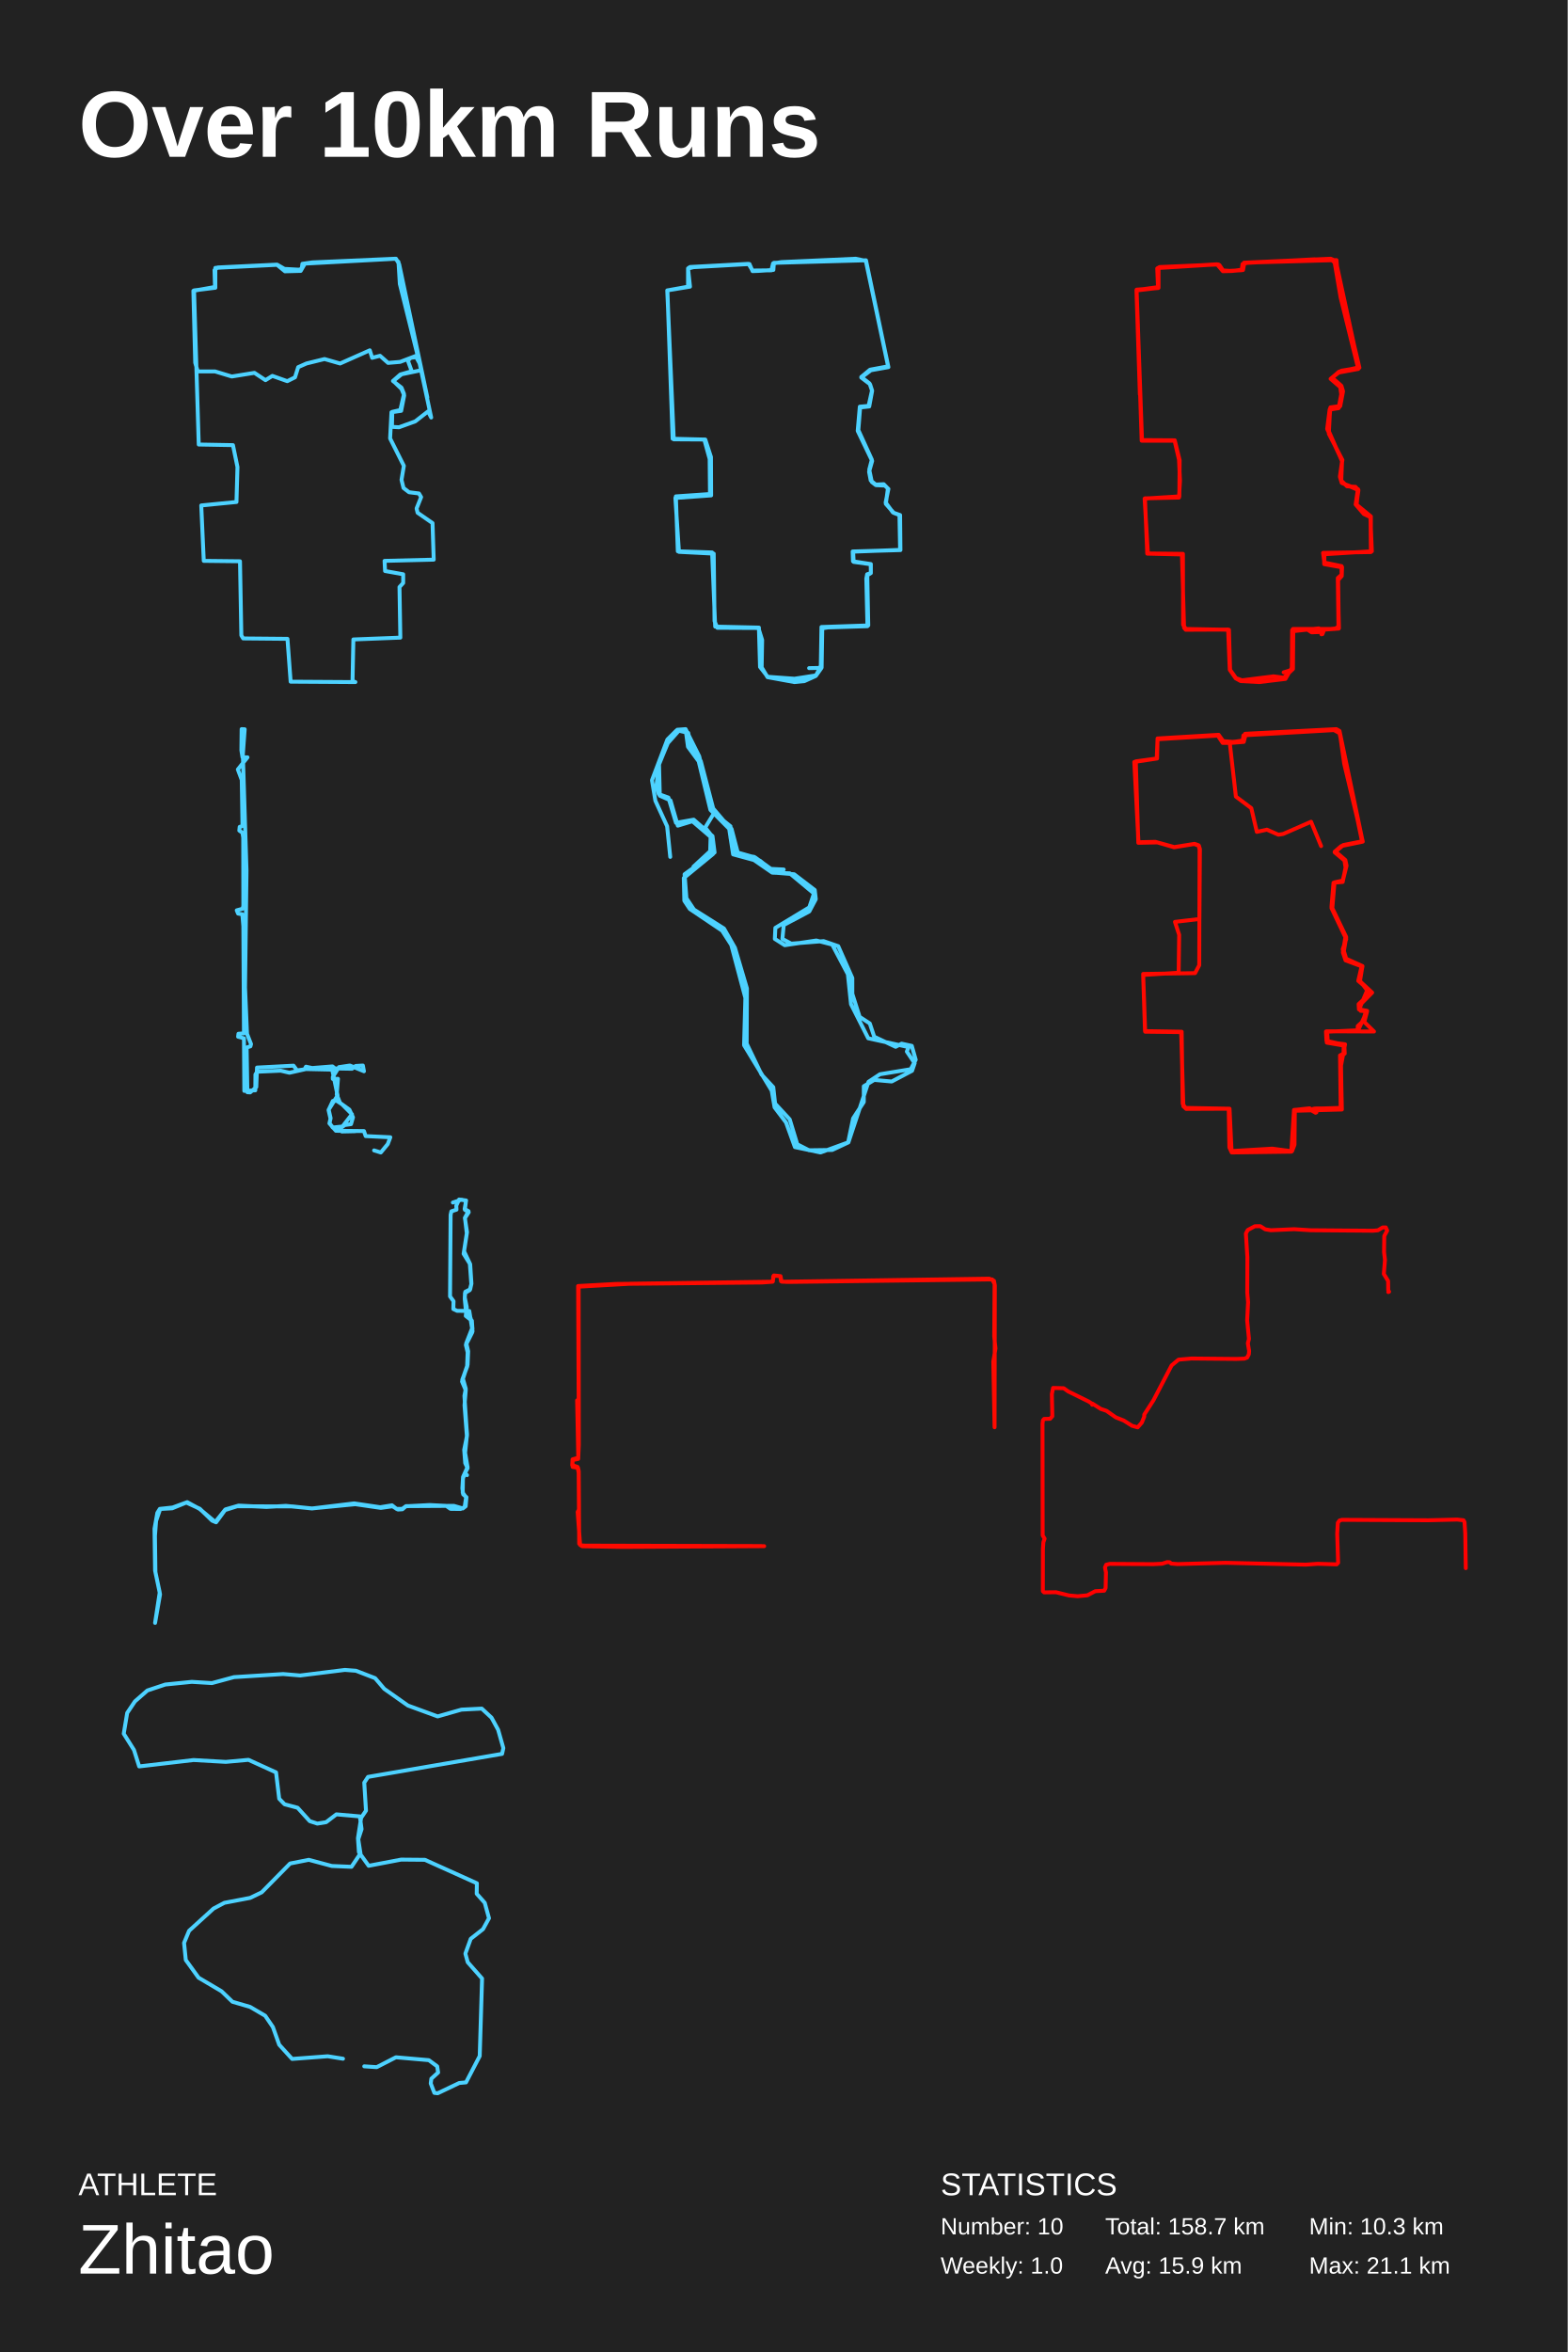
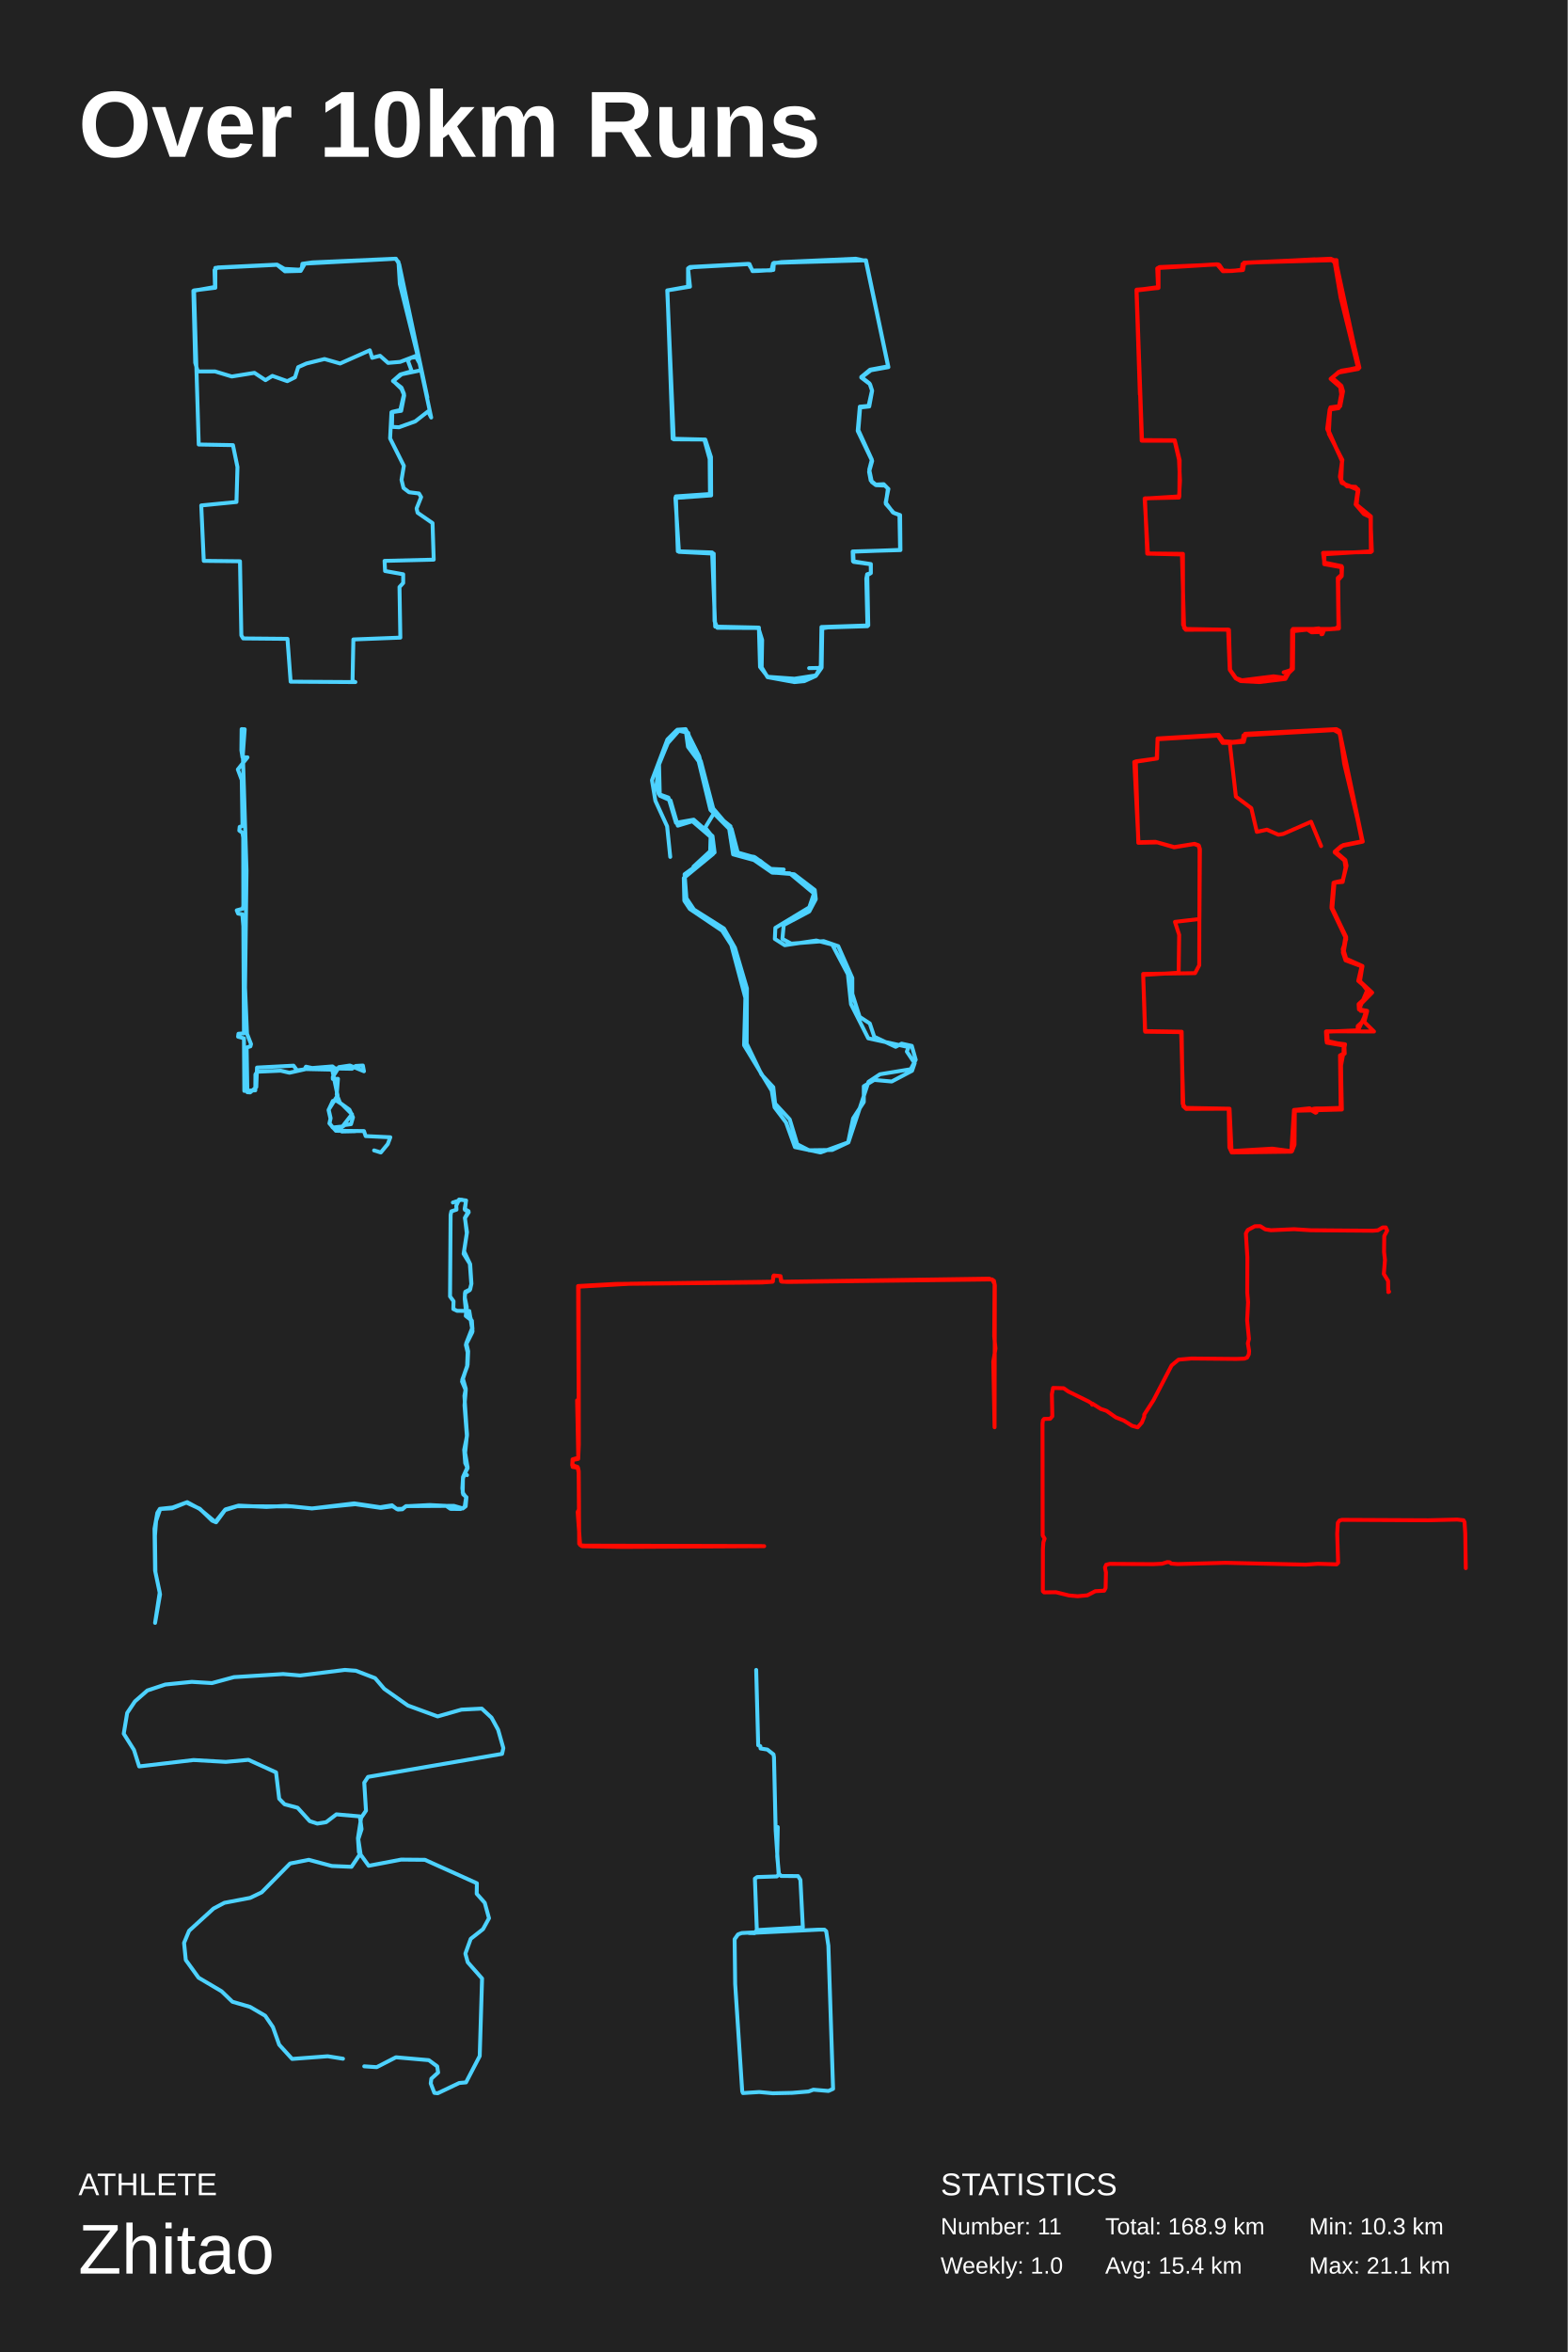
<svg xmlns="http://www.w3.org/2000/svg" baseProfile="full" height="300mm" version="1.1" viewBox="0,0,200,300" width="200mm">
  <defs />
  <rect fill="#222222" height="300" width="200" x="0" y="0" />
  <text fill="#FFFFFF" style="font-size:12px; font-family:Arial; font-weight:bold;" x="10" y="20">Over 10km Runs</text>
  <text fill="#FFFFFF" style="font-size:4px; font-family:Arial" x="10" y="280">ATHLETE</text>
  <text fill="#FFFFFF" style="font-size:9px; font-family:Arial" x="10" y="290">Zhitao</text>
  <text fill="#FFFFFF" style="font-size:4px; font-family:Arial" x="120" y="280">STATISTICS</text>
-   <text fill="#FFFFFF" style="font-size:3px; font-family:Arial" x="120" y="285">Number: 10</text>
+   <text fill="#FFFFFF" style="font-size:3px; font-family:Arial" x="120" y="285">Number: 11</text>
  <text fill="#FFFFFF" style="font-size:3px; font-family:Arial" x="120" y="290">Weekly: 1.0</text>
-   <text fill="#FFFFFF" style="font-size:3px; font-family:Arial" x="141" y="285">Total: 158.7 km</text>
-   <text fill="#FFFFFF" style="font-size:3px; font-family:Arial" x="141" y="290">Avg: 15.9 km</text>
+   <text fill="#FFFFFF" style="font-size:3px; font-family:Arial" x="141" y="285">Total: 168.9 km</text>
+   <text fill="#FFFFFF" style="font-size:3px; font-family:Arial" x="141" y="290">Avg: 15.4 km</text>
  <text fill="#FFFFFF" style="font-size:3px; font-family:Arial" x="167" y="285">Min: 10.3 km</text>
  <text fill="#FFFFFF" style="font-size:3px; font-family:Arial" x="167" y="290">Max: 21.1 km</text>
  <polyline fill="none" points="54.518,50.691 50.923,33.699 50.517,33.0 38.898,33.622 38.363,34.554 36.352,34.606 35.346,33.777 27.472,34.166 27.472,36.704 24.755,37.041 25.354,56.699 29.719,56.777 30.296,59.574 30.168,64.029 25.675,64.469 25.996,71.539 30.617,71.591 30.789,81.044 31.024,81.432 36.673,81.484 37.079,86.948 45.339,87.0 44.975,86.871 45.082,81.562 51.073,81.329 50.966,74.88 51.437,74.362 51.437,73.249 49.126,72.834 49.062,71.539 55.331,71.384 55.181,66.722 53.277,65.402 53.148,64.858 53.726,63.407 53.448,62.941 52.186,62.786 51.479,62.242 51.223,61.206 51.522,59.419 49.768,55.923 49.939,52.581 51.18,52.4 51.565,50.432 51.223,49.603 50.174,48.593 51.244,47.738 53.748,47.22 51.009,36.212 50.838,33.414 50.431,33.0 39.861,33.466 38.577,33.648 38.492,34.295 38.128,34.399 36.288,34.295 35.346,33.751 27.772,34.114 27.365,34.451 27.429,36.6 24.669,37.093 24.904,46.262 25.225,47.375 27.429,47.375 29.569,48.023 32.458,47.557 33.87,48.489 34.747,47.945 36.651,48.619 37.636,48.127 38.042,46.831 39.091,46.365 41.402,45.795 43.391,46.365 47.179,44.682 47.478,45.64 48.484,45.381 49.511,46.288 51.052,46.158 53.02,45.407 53.555,46.391 55.01,53.255 54.603,52.478 52.977,53.747 50.902,54.498 50.003,54.446 50.046,52.53 51.073,52.297 51.544,50.25 51.223,49.447 50.131,48.593 51.073,47.764 52.528,47.35 52.036,46.003 52.4,45.64 53.213,45.536 53.427,45.847 54.496,50.846" stroke="#4dd2ff" stroke-linecap="round" stroke-linejoin="round" stroke-width="0.5" />
  <polyline fill="none" points="103.224,85.219 104.571,85.194 104.716,84.918 104.799,79.975 110.77,79.774 110.645,73.376 111.101,73.1 111.101,71.946 108.821,71.594 108.78,70.34 114.874,70.164 114.833,65.698 113.921,65.372 112.988,64.092 113.34,62.36 112.884,61.934 111.744,61.884 111.226,61.482 110.894,59.901 111.226,58.622 109.505,54.858 109.733,51.972 110.894,51.846 111.267,49.839 110.998,49.011 109.878,48.158 111.101,47.229 113.34,46.828 110.479,33.201 98.725,33.527 98.663,34.43 96.735,34.556 96.009,34.581 95.615,33.678 88.463,34.079 87.779,34.255 88.028,36.564 85.126,37.04 85.955,56.037 89.977,56.062 90.702,58.295 90.723,63.189 86.162,63.515 86.618,70.39 91.055,70.616 91.158,79.222 91.511,80.075 96.756,80.1 97.232,81.631 97.17,85.118 97.917,86.373 101.337,87.0 102.622,86.875 104.074,86.222 104.82,85.168 104.903,80.05 110.666,79.874 110.521,73.802 110.625,73.25 111.101,73.1 111.081,71.971 108.904,71.67 108.842,70.365 114.833,70.139 114.75,65.698 114.024,65.422 113.009,64.267 113.278,62.31 112.739,61.758 111.723,61.808 111.081,61.281 110.873,60.177 111.267,58.797 109.422,54.958 109.692,51.871 110.811,51.771 111.247,49.814 110.936,48.91 109.878,48.082 110.998,47.154 113.299,46.727 110.459,33.276 109.173,33.0 99.699,33.427 98.621,33.602 98.414,34.481 96.009,34.506 95.491,33.652 88.028,34.054 87.779,34.23 87.779,36.564 85.146,37.04 85.81,55.962 89.852,56.062 90.536,58.546 90.578,63.013 86.224,63.314 86.473,70.315 90.847,70.465 91.241,79.925 96.818,80.05 96.963,85.068 97.937,86.323 101.358,86.573 104.094,86.147 104.778,84.892 104.861,80.15 106.147,79.95" stroke="#4dd2ff" stroke-linecap="round" stroke-linejoin="round" stroke-width="0.5" />
  <polyline fill="none" points="163.76,85.761 164.825,85.433 164.95,80.225 170.297,80.225 170.756,79.922 170.673,73.729 171.153,73.299 171.153,72.212 168.96,71.757 168.793,70.518 174.892,70.417 174.892,65.867 173.075,64.375 173.263,62.403 171.216,61.62 170.944,60.76 171.216,58.839 169.482,54.895 169.733,51.962 170.986,51.785 171.341,49.914 171.132,49.206 169.942,48.17 171.111,47.285 173.43,46.906 170.652,35.073 170.506,33.177 158.747,33.506 158.58,34.441 157.013,34.568 156.011,34.593 155.447,33.733 147.928,34.062 147.635,34.239 147.74,36.742 145.004,36.944 145.693,56.134 149.87,56.159 150.497,58.712 150.455,63.313 146.027,63.592 146.445,70.594 150.915,70.645 150.935,79.695 151.29,80.225 156.784,80.327 156.93,85.433 157.682,86.494 158.454,86.773 162.465,86.267 163.78,86.444 164.95,85.332 164.992,80.504 168.25,80.15 168.71,80.883 168.939,80.301 170.819,80.124 170.673,74.032 171.174,73.476 171.216,72.338 168.96,71.883 168.96,70.695 175.017,70.316 174.829,65.917 173.91,65.462 173.033,64.401 173.304,62.53 172.929,62.1 171.842,62.024 171.111,61.291 171.216,58.788 169.315,54.718 169.629,52.24 170.777,52.063 171.111,50.294 170.986,49.383 169.754,48.322 170.694,47.538 173.284,47.058 171.028,37.93 170.276,33.506 169.9,33.152 167.665,33.076 159.102,33.531 158.517,33.683 158.413,34.466 156.011,34.593 155.259,33.708 147.802,34.163 147.802,36.717 145.004,37.045 145.651,56.21 149.849,56.21 150.413,58.637 150.539,61.316 150.413,63.465 146.069,63.566 146.361,70.619 150.789,70.721 151.061,80.074 151.27,80.327 156.679,80.301 156.888,85.433 157.64,86.52 158.287,86.874 160.647,87.0 163.989,86.596 164.804,85.18 164.846,80.377 166.746,80.276 167.331,80.655 168.563,80.605 168.584,80.908 168.751,80.327 170.798,80.175 170.715,73.906 171.174,73.425 171.195,72.364 168.939,71.959 168.898,70.645 174.892,70.341 174.85,65.968 173.994,65.563 172.949,64.35 173.221,62.479 171.174,61.594 170.944,60.836 171.258,58.662 169.524,55.325 169.691,52.089 170.903,51.886 171.299,49.864 171.111,49.206 169.9,48.22 170.819,47.411 173.367,46.855 170.422,33.278 169.775,33.0 158.705,33.506 158.496,34.391 157.159,34.568 156.032,34.492 155.572,33.809 155.092,33.733 147.698,34.188 147.782,36.616 144.983,36.995 145.421,50.319" stroke="#ff0600" stroke-linecap="round" stroke-linejoin="round" stroke-width="0.5" />
  <polyline fill="none" points="45.326,144.288 43.613,144.326 43.364,143.949 44.003,143.497 44.781,143.384 45.031,142.518 44.579,141.539 43.38,140.672 42.959,139.618 43.115,137.603 42.461,137.621 42.461,137.358 43.239,136.115 44.641,135.908 46.432,136.642 46.292,135.908 45.373,135.964 44.906,136.322 42.741,136.284 42.414,136.021 39.829,136.228 39.034,136.058 38.847,136.397 37.897,136.529 37.446,135.927 32.789,136.171 32.696,138.657 31.917,139.335 31.559,139.316 31.465,133.61 31.948,133.459 32.026,133.177 31.512,131.858 31.263,125.963 31.45,111.065 30.982,96.221 31.216,93.019 30.827,93.0 30.796,95.694 30.936,96.598 31.574,96.598 30.344,98.143 30.842,99.48 30.936,105.357 30.577,105.47 30.531,105.941 30.936,106.224 31.029,106.845 31.045,115.51 30.967,115.906 30.204,116.113 30.375,116.527 30.92,116.621 31.045,118.147 31.123,131.802 30.422,131.858 30.375,132.235 31.123,132.442 31.169,139.147 32.571,139.072 32.587,137.038 32.82,136.699 35.81,136.567 36.932,136.83 39.034,136.36 42.383,136.435 43.068,139.731 41.931,141.539 42.18,142.631 42.04,143.252 42.445,143.817 43.691,143.686 44.906,142.122 43.644,140.861 42.959,140.409 42.461,140.428 41.916,141.595 42.165,142.687 42.025,143.29 42.85,144.232 46.432,144.269 46.65,144.91 49.796,145.06 49.469,145.927 48.582,147.0 47.725,146.736" stroke="#4dd2ff" stroke-linecap="round" stroke-linejoin="round" stroke-width="0.5" />
  <polyline fill="none" points="88.469,110.545 90.599,108.573 90.665,106.44 89.966,105.555 91.098,103.704 93.194,105.394 93.194,106.883 94.06,108.935 96.223,109.297 98.552,111.068 99.983,110.907 98.353,110.827 96.356,109.378 93.66,108.613 93.194,105.716 90.732,102.819 89.201,96.461 87.47,93.0 86.406,93.08 85.474,94.127 84.043,97.547 83.743,100.284 84.043,101.29 85.274,101.732 86.239,104.952 88.502,104.549 90.898,106.642 91.164,108.734 87.337,111.511 87.57,114.569 88.535,116.017 92.362,118.432 93.76,120.886 95.291,126.077 95.258,133.119 97.155,137.062 98.652,138.671 98.885,140.763 100.749,142.775 101.714,145.954 103.211,146.718 106.173,146.678 108.237,145.712 110.799,137.987 112.263,137.022 116.19,136.378 116.823,135.171 116.323,133.4 115.025,133.119 114.26,133.521 111.531,132.233 110.965,130.543 109.668,129.698 108.736,126.761 108.736,124.749 106.939,120.685 105.075,120.041 100.948,120.363 99.817,119.76 99.983,117.989 103.245,116.259 104.077,114.69 103.944,113.523 101.315,111.511 98.852,111.309 96.955,109.78 94.126,108.774 93.328,105.716 91.065,103.422 89.401,97.064 88.236,95.575 87.803,93.483 86.605,93.201 85.174,94.811 84.076,97.507 84.176,101.491 85.54,102.094 86.472,105.314 88.336,104.75 90.865,106.923 90.965,108.935 87.237,111.994 87.304,114.891 88.003,115.937 92.13,118.713 93.294,120.524 95.091,127.284 94.925,133.32 98.453,139.114 98.819,141.246 100.283,143.178 101.414,146.316 104.676,147.0 108.203,145.712 108.836,142.655 110.2,140.562 110.2,138.55 111.531,137.746 113.761,137.947 116.357,136.579 116.689,135.613 115.691,134.124 115.924,133.561 110.766,132.435 108.569,128.089 108.17,124.266 106.173,120.484 104.143,119.961 100.116,120.564 98.852,119.76 98.918,118.351 103.245,115.736 103.844,113.965 100.749,111.39 98.519,111.309 96.19,109.7 93.527,108.976 93.028,105.716 90.632,103.302 89.134,97.105 87.77,95.254 87.504,93.282 86.272,93.201 85.141,94.328 83.177,99.519 83.61,102.135 85.108,105.394 85.507,109.297" stroke="#4dd2ff" stroke-linecap="round" stroke-linejoin="round" stroke-width="0.5" />
  <polyline fill="none" points="165.403,141.676 171.191,141.52 171.041,134.671 171.554,134.387 171.511,133.378 169.269,132.991 169.226,131.543 175.291,131.569 174.052,130.354 174.415,128.984 173.582,128.933 173.454,128.597 174.415,126.322 173.412,124.978 173.817,123.297 171.66,122.496 171.319,121.488 171.66,119.42 169.866,115.646 170.123,112.596 171.255,112.492 171.724,110.528 171.575,109.804 170.272,108.718 171.361,107.813 173.86,107.348 171.49,97.421 170.913,93.362 170.571,93.103 158.889,93.776 158.676,94.629 157.053,94.758 155.985,94.758 155.366,93.827 147.678,94.293 147.614,96.749 144.709,97.188 145.243,107.425 147.4,107.374 149.813,108.046 152.397,107.632 152.91,107.813 153.038,108.356 152.995,123.117 152.461,124.125 145.841,124.228 146.097,131.595 150.689,131.647 150.966,141.107 151.329,141.443 156.754,141.417 156.839,146.354 157.138,147.0 164.741,146.897 165.083,141.572 166.941,141.417 167.838,141.934 167.581,141.417 171.041,141.314 170.956,134.619 171.404,134.387 171.425,133.249 169.226,132.758 169.162,131.569 173.198,131.517 173.219,130.871 173.86,130.277 174.287,128.933 173.369,128.752 173.326,128.08 174.949,126.554 173.283,125.107 173.711,123.246 171.66,122.419 171.297,121.074 171.746,119.782 169.866,115.827 170.123,112.596 171.297,112.492 171.66,110.657 171.511,109.674 170.272,108.64 171.105,107.917 173.775,107.374 170.892,93.517 170.101,93.078 159.124,93.62 158.633,93.801 158.548,94.499 157.245,94.629 156.049,94.525 155.473,93.724 147.678,94.189 147.571,96.749 144.901,97.111 145.222,107.503 147.656,107.451 149.792,108.072 152.333,107.658 152.953,107.865 153.081,108.304 153.017,117.223 149.899,117.585 150.433,119.239 150.368,124.073 145.841,124.357 146.076,131.517 150.753,131.595 150.881,140.797 151.244,141.314 156.861,141.417 157.117,146.819 162.306,146.509 164.826,146.845 165.147,146.018 165.19,141.572 167.069,141.365 167.944,141.882 167.752,141.391 171.169,141.365 171.084,135.912 171.596,133.198 169.397,132.913 169.311,131.595 173.262,131.414 174.415,128.933 173.582,128.777 173.476,128.209 175.056,126.606 173.497,125.159 173.817,123.22 171.746,122.289 171.447,121.307 171.746,119.523 169.973,115.827 170.251,112.544 171.319,112.311 171.789,110.424 171.639,109.7 170.379,108.615 171.361,107.787 173.839,107.296 170.892,93.233 170.486,93.0 158.847,93.595 158.591,94.448 156.882,94.706 157.672,101.609 159.637,103.082 160.342,106.107 161.623,105.823 163.097,106.469 163.716,106.366 167.261,104.814 168.542,107.917" stroke="#ff0900" stroke-linecap="round" stroke-linejoin="round" stroke-width="0.5" />
  <polyline fill="none" points="59.35,187.825 59.653,187.266 59.35,186.619 59.22,184.923 59.566,183.21 59.263,179.26 59.422,177.284 58.974,175.99 59.61,174.277 59.711,172.704 59.436,171.55 60.245,169.942 60.274,169.417 60.057,168.176 59.494,167.791 59.292,165.693 59.321,164.924 59.927,164.557 60.144,163.735 59.985,161.252 59.205,159.609 59.581,157.161 59.306,155.343 59.769,154.486 59.278,154.206 59.465,153.122 58.57,153.0 58.209,153.787 58.238,154.294 57.588,154.504 57.487,154.958 57.415,165.361 57.862,165.973 57.834,166.97 58.31,167.197 59.87,167.214 60.288,169.819 59.509,171.393 59.725,172.354 59.653,174.067 59.047,175.816 59.422,177.144 59.249,178.036 59.581,183.07 59.263,184.836 59.639,187.108 59.321,187.895 59.581,188.157 59.292,187.965 59.061,188.577 59.032,190.395 59.465,190.989 59.278,192.23 58.758,192.475 57.473,192.457 56.924,192.073 54.801,191.968 51.783,192.125 51.335,192.51 50.758,192.545 50.079,192.125 48.592,192.335 45.328,191.863 39.769,192.405 37.3,192.143 30.253,192.125 28.708,192.615 27.567,194.17 27.062,193.961 25.488,192.44 23.769,191.653 21.964,192.388 20.434,192.475 19.914,193.996 19.769,195.883 19.827,200.515 20.419,203.364 19.784,207.0 20.376,203.12 19.784,200.323 19.712,194.992 20.073,192.964 20.39,192.457 22.022,192.283 23.885,191.601 25.459,192.457 27.466,194.136 28.751,192.527 30.441,192.038 33.993,192.213 36.477,192.073 39.827,192.405 45.184,191.758 48.505,192.248 50.007,192.003 50.585,192.457 51.321,192.457 51.798,192.108 57.906,192.073 59.047,192.405 59.408,192.125 59.509,190.972 59.09,190.605 58.989,189.835 59.075,188.385 59.653,187.108 59.292,185.78 59.581,182.913 59.278,179.155 59.379,177.232 58.945,176.218 59.595,174.225 59.667,172.354 59.465,171.375 60.259,169.347 60.202,168.456 59.422,167.844 59.552,166.742 59.292,165.483 59.364,164.767 59.985,164.452 60.13,163.788 59.942,161.2 59.148,159.924 59.552,157.301 59.321,155.36 59.797,154.626 59.306,154.311 59.451,153.157 58.873,153.017 57.776,153.385" stroke="#4dd2ff" stroke-linecap="round" stroke-linejoin="round" stroke-width="0.5" />
  <polyline fill="none" points="97.167,197.201 74.657,197.145 74.135,197.117 73.892,196.907 73.823,187.837 73.684,187.109 73.0,186.884 73.046,186.141 73.776,185.931 73.626,178.613 73.823,178.571 73.753,164.033 78.561,163.767 97.202,163.584 98.569,163.486 98.72,162.687 99.577,162.771 99.705,163.472 100.516,163.514 126.583,163.192 126.884,163.767 126.838,170.468 127.0,171.996 126.722,173.679 126.884,182.048 126.919,163.949 126.803,163.36 126.212,163.094 99.797,163.486 99.647,163.43 99.542,162.771 98.812,162.715 98.65,162.799 98.604,163.444 98.303,163.486 80.449,163.739 73.823,164.117 73.846,184.263 73.765,186.085 73.104,186.225 73.035,186.45 73.058,187.109 73.741,187.221 73.834,187.655 73.869,192.547 73.695,192.842 74.008,197.061 74.274,197.229 79.488,197.313 97.492,197.215" stroke="#ff0a00" stroke-linecap="round" stroke-linejoin="round" stroke-width="0.5" />
  <polyline fill="none" points="177.112,164.804 177.216,164.759 177.105,164.562 177.09,163.388 176.542,162.492 176.69,160.7 176.572,159.705 176.601,157.653 176.972,156.963 176.794,156.56 176.401,156.56 175.787,156.927 175.157,156.981 167.188,156.918 165.092,156.784 162.137,156.918 161.418,156.802 160.781,156.399 160.093,156.408 159.182,156.891 158.945,157.339 159.137,160.35 159.122,164.885 159.226,166.094 159.108,168.415 159.337,170.789 159.196,171.336 159.359,172.312 159.322,172.742 159.108,173.163 158.752,173.298 157.715,173.334 152.005,173.28 150.353,173.423 149.464,174.167 147.161,178.593 145.976,180.438 145.983,180.68 145.672,181.45 145.139,182.06 144.413,181.854 143.369,181.191 142.354,180.788 141.162,179.954 140.443,179.713 139.369,179.032 139.332,179.175 139.392,179.094 138.903,178.772 136.266,177.473 135.703,177.07 134.348,177.034 134.192,177.831 134.252,180.644 133.97,180.967 133.2,180.985 133.052,181.164 133.0,181.585 133.022,195.845 133.267,196.257 133.111,196.714 133.052,197.619 133.044,202.957 133.2,203.109 134.718,203.091 136.385,203.503 137.488,203.601 138.718,203.485 139.732,202.957 140.873,202.894 141.051,202.554 141.095,200.565 140.969,199.938 141.125,199.58 141.591,199.473 147.102,199.509 148.257,199.455 148.909,199.249 149.227,199.267 149.427,199.437 150.242,199.5 156.352,199.338 166.581,199.571 168.114,199.464 170.528,199.535 170.713,199.338 170.595,195.639 170.676,194.233 170.899,193.938 171.21,193.857 182.23,193.911 185.896,193.821 186.711,193.911 186.837,194.144 186.933,195.595 187.0,200.019" stroke="#ff0000" stroke-linecap="round" stroke-linejoin="round" stroke-width="0.5" />
  <polyline fill="none" points="46.47,263.563 48.058,263.668 50.509,262.409 54.709,262.776 55.774,263.563 55.895,264.35 55.031,265.137 54.95,265.741 55.413,266.948 55.835,267.0 58.588,265.688 59.452,265.61 61.2,262.251 61.501,252.36 59.673,250.287 59.371,249.185 60.054,247.296 61.622,246.063 62.385,244.673 61.843,242.705 60.818,241.55 60.838,240.212 54.207,237.221 51.173,237.194 47.033,237.982 45.787,236.25 45.667,234.466 46.069,231.868 46.692,230.949 46.47,227.381 46.953,226.646 64.053,223.707 64.214,222.972 63.551,220.637 62.707,219.088 61.461,217.934 58.869,218.065 55.835,218.931 52.037,217.54 49.022,215.414 47.857,214.05 45.405,213.105 43.999,213.0 38.292,213.709 36.122,213.525 29.852,213.919 27.039,214.68 24.467,214.522 21.091,214.863 18.8,215.624 17.213,217.015 16.228,218.485 15.786,221.135 17.092,223.208 17.755,225.308 24.688,224.494 28.807,224.73 31.701,224.468 35.217,226.069 35.619,229.427 36.303,230.136 37.97,230.582 39.518,232.288 40.482,232.602 41.608,232.419 42.914,231.422 45.908,231.684 46.129,233.311 45.707,234.597 45.988,236.407 44.843,238.113 42.331,238.008 39.397,237.221 37.006,237.693 33.389,241.366 31.922,242.075 28.626,242.705 27.24,243.439 24.125,246.273 23.482,247.821 23.703,249.999 25.331,252.255 28.265,253.987 29.651,255.325 31.902,255.981 33.831,257.109 34.816,258.552 35.619,260.808 37.267,262.619 41.809,262.278 43.758,262.592" stroke="#4dd2ff" stroke-linecap="round" stroke-linejoin="round" stroke-width="0.5" />
+   <polyline fill="none" points="96.473,213.0 96.73,222.605 96.999,222.726 97.03,223.022 97.896,223.157 98.68,223.776 98.742,224.139 98.958,233.487 99.34,239.096 99.113,239.338 96.596,239.419 96.308,239.621 96.555,246.17 96.277,246.574 95.544,246.56 104.425,246.13 105.178,246.13 105.405,246.332 105.683,248.174 106.281,266.435 105.693,266.704 103.765,266.543 103.156,266.771 101.042,266.946 98.577,267.0 96.865,266.839 94.781,266.973 94.688,266.731 93.791,253.069 93.719,247.354 94.152,246.735 94.626,246.56 96.679,246.453 96.844,246.17 102.424,245.834 102.114,239.782 101.815,239.298 99.649,239.284 99.371,238.989 99.154,236.783 99.226,233.044" stroke="#4dd2ff" stroke-linecap="round" stroke-linejoin="round" stroke-width="0.5" />
</svg>
